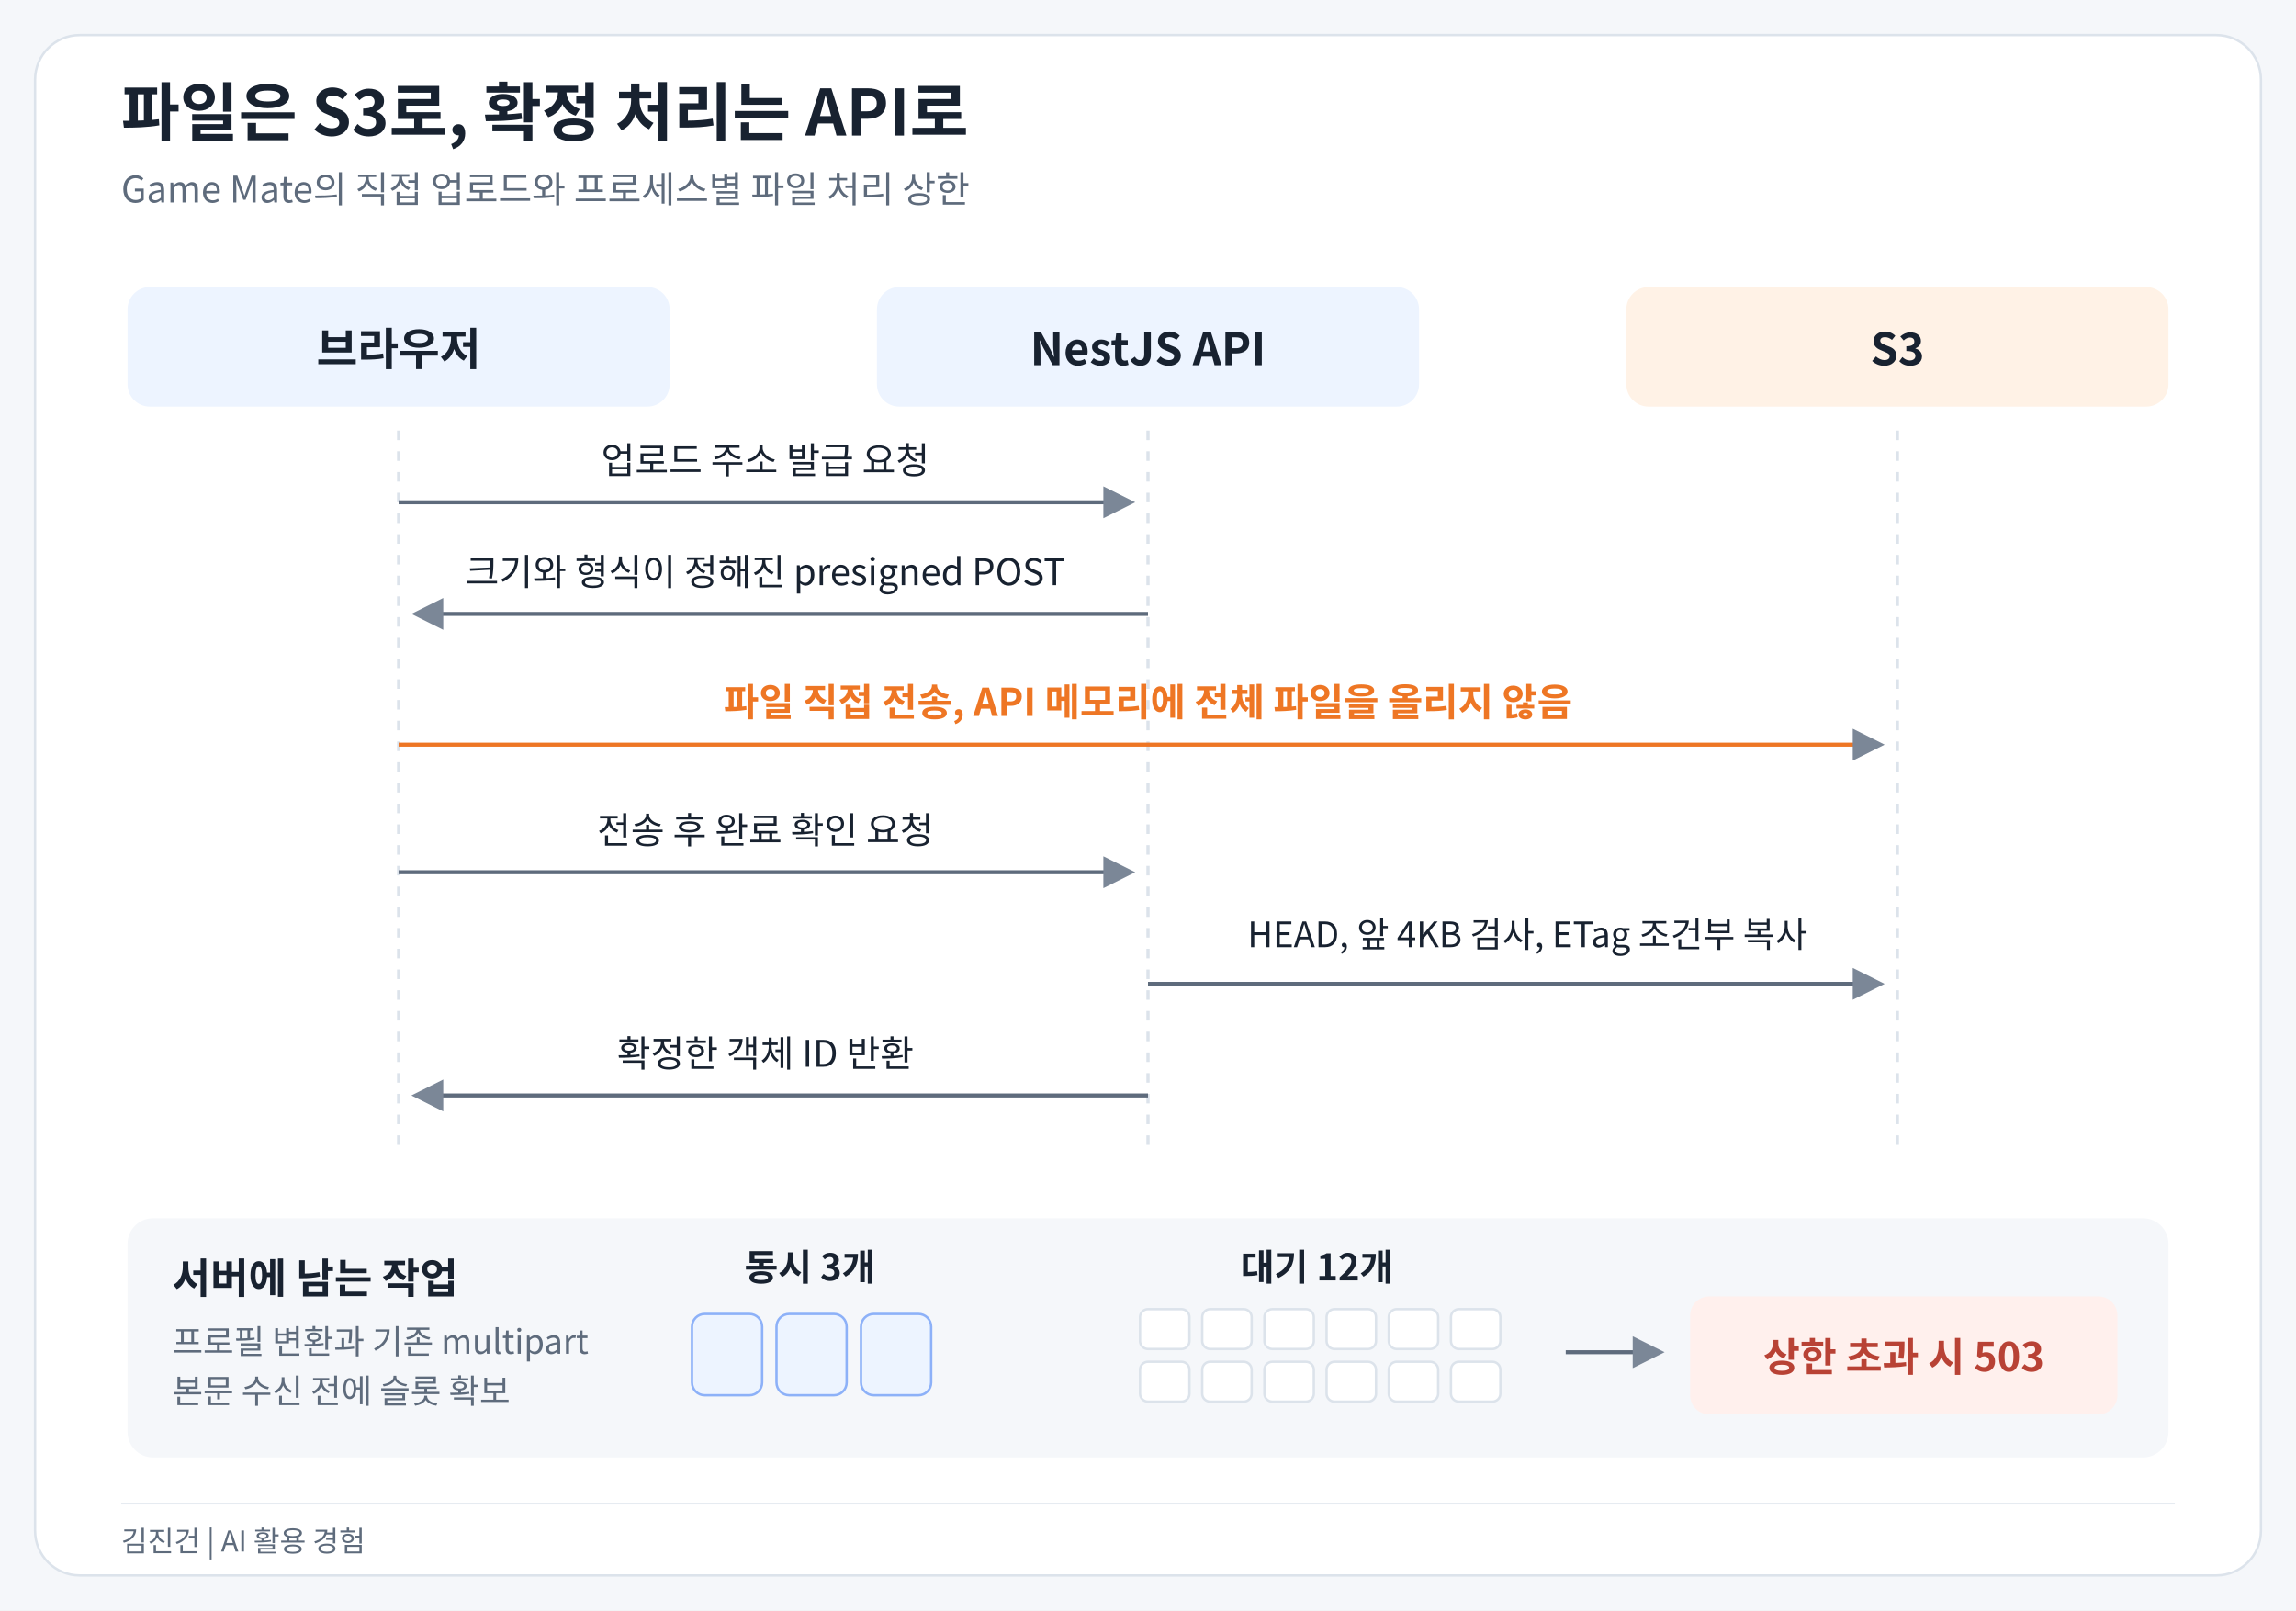
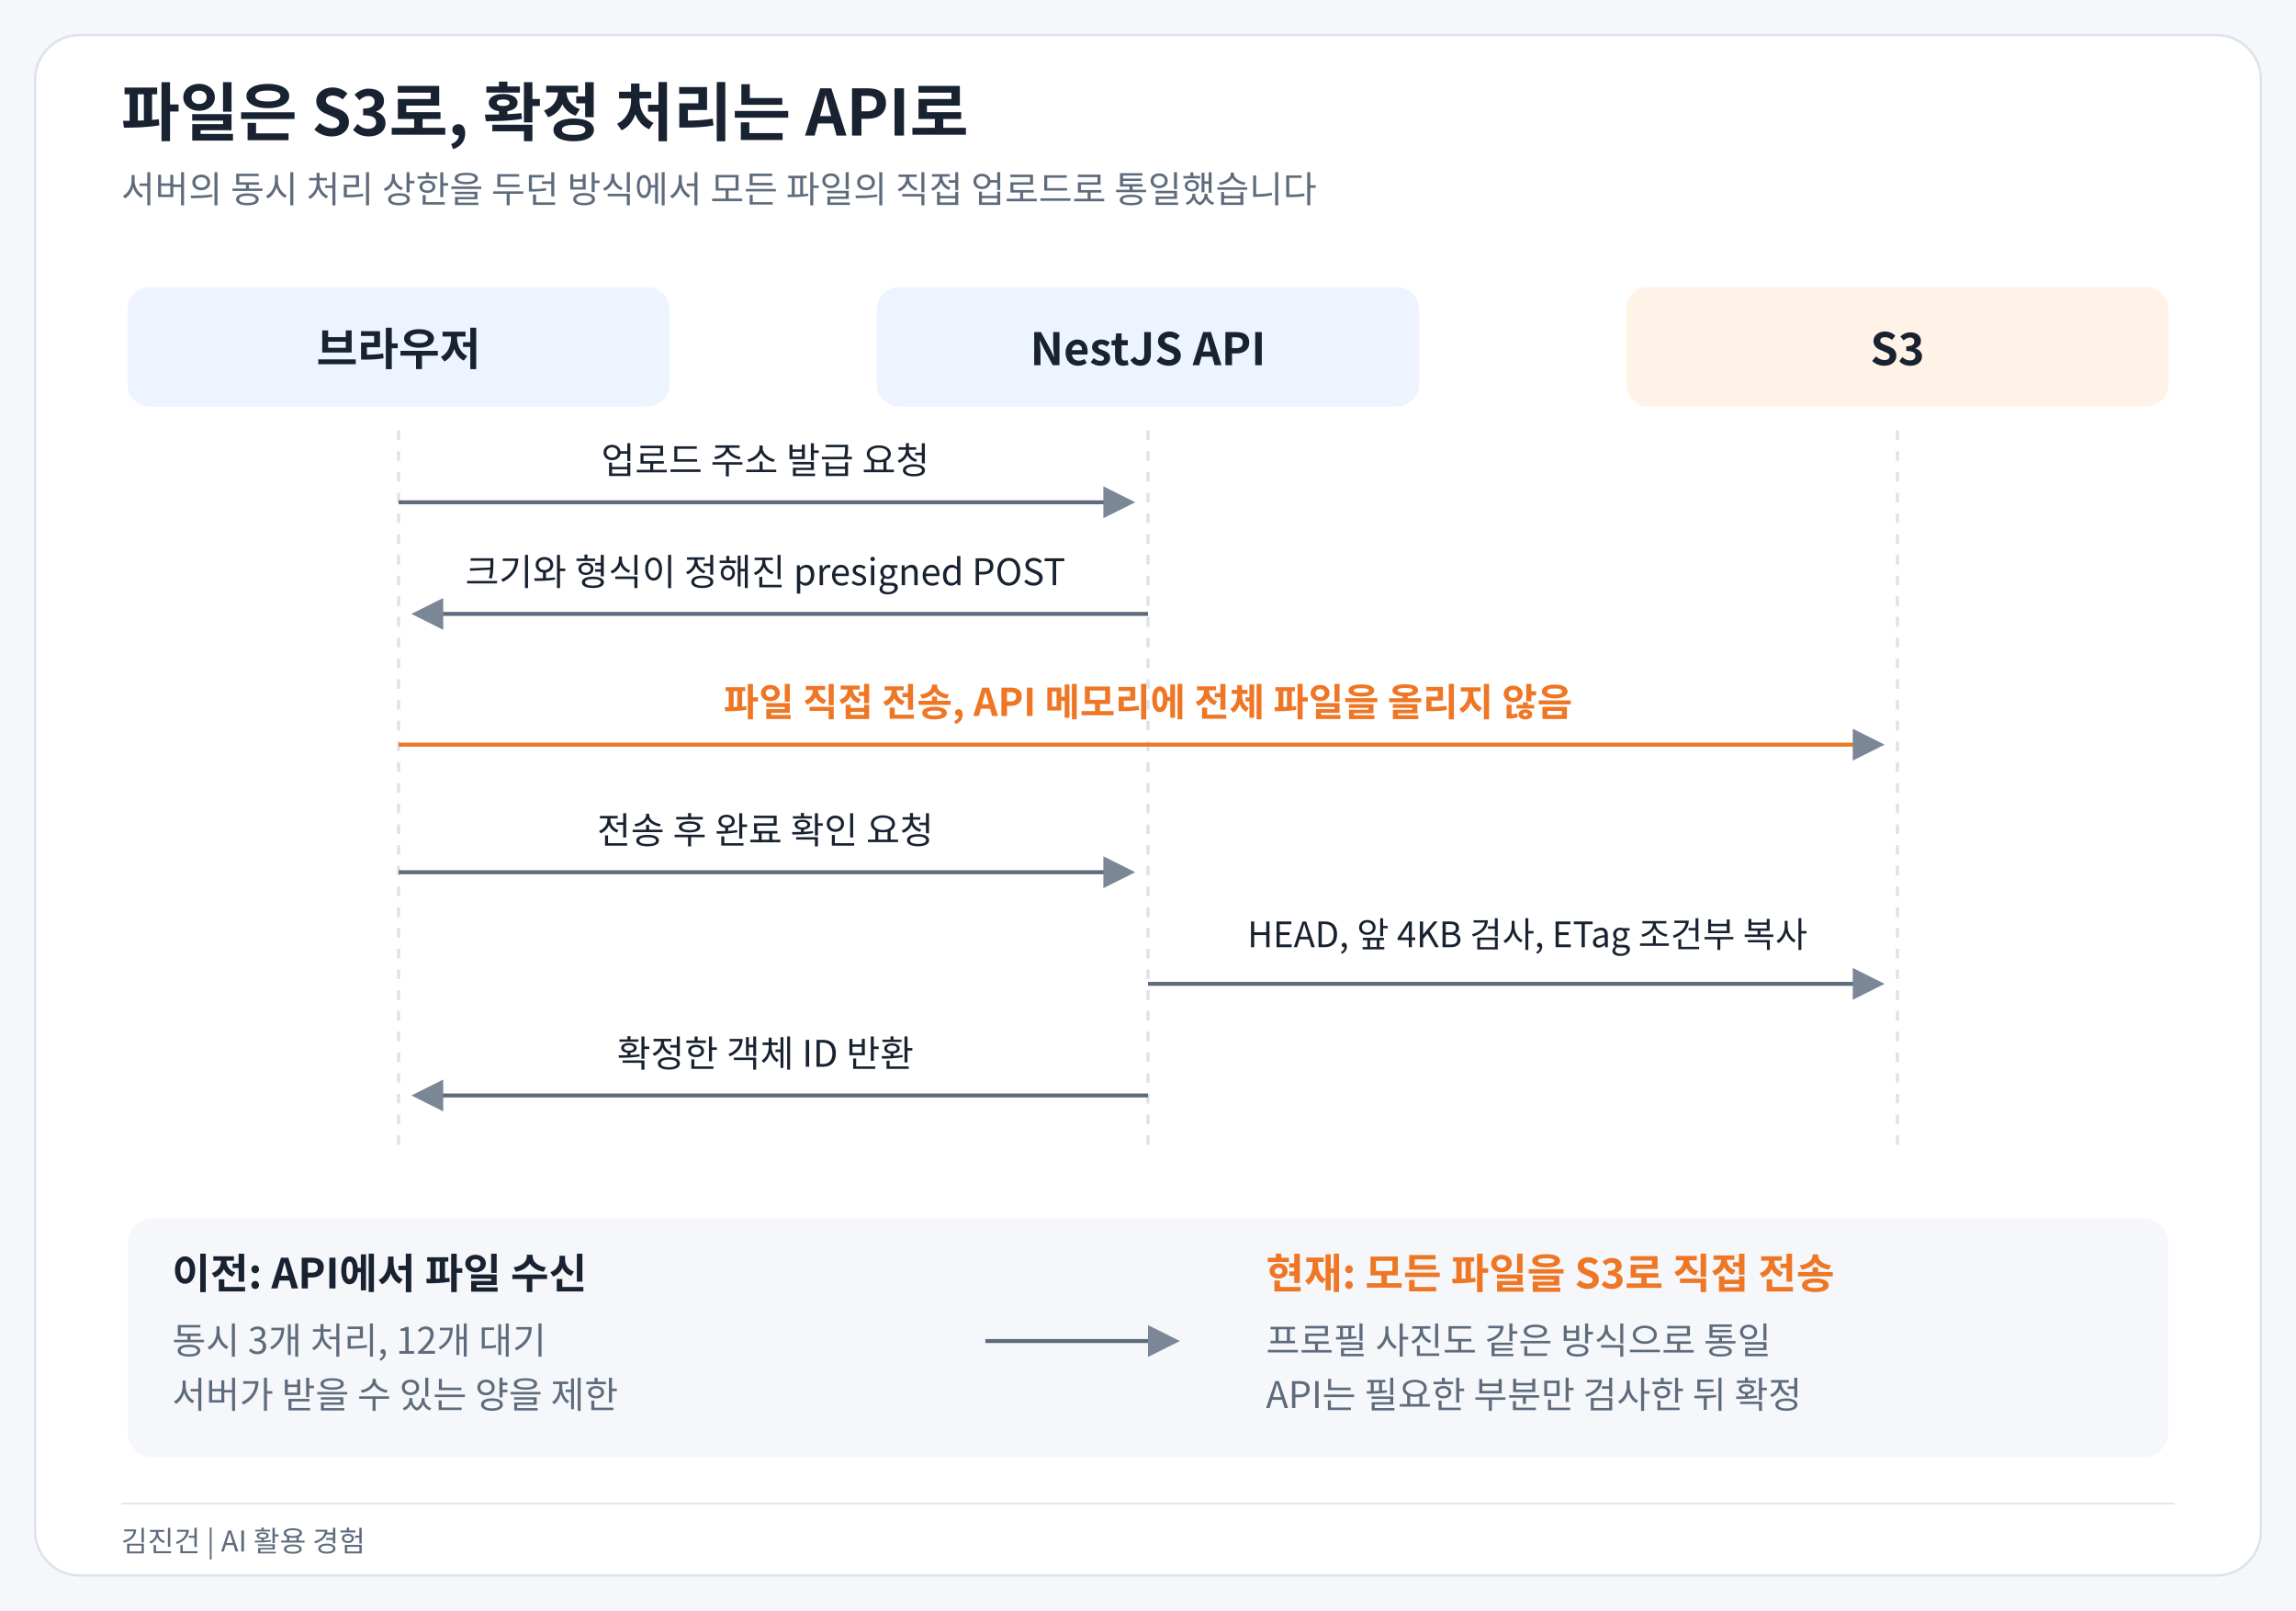
<svg xmlns="http://www.w3.org/2000/svg" width="1440" height="1010" viewBox="0 0 1440 1010" role="img" aria-label="파일은 S3로, 확정 처리는 API로">
  <defs>
    <marker id="arrow" viewBox="0 0 10 10" refX="8" refY="5" markerWidth="8" markerHeight="8" orient="auto-start-reverse">
      <path d="M 0 0 L 10 5 L 0 10 z" fill="#7b8797" />
    </marker>
  </defs>
  <style>text{font-family:'Apple SD Gothic Neo','Noto Sans CJK KR','Noto Sans KR',sans-serif}text{font-variant-numeric:tabular-nums}</style>
  <rect width="1440" height="1010" fill="#f5f7fa" />
  <rect x="22" y="22" width="1396" height="966" rx="28" fill="#ffffff" stroke="#dce3eb" stroke-width="1.5" />
  <text x="76" y="85" font-size="40" font-weight="700" fill="#182230" text-anchor="start">파일은 S3로, 확정 처리는 API로</text>
-   <text x="76" y="127" font-size="23" font-weight="400" fill="#5e6b7c" text-anchor="start">Game Mate의 직접 업로드와 프로세스별 파일 처리 상한</text>
+   <text x="76" y="127" font-size="23" font-weight="400" fill="#5e6b7c" text-anchor="start">서버의 동시 처리 상한을 두던 방식에서 모든 파일의 직접 업로드로 통일했습니다</text>
  <rect x="80" y="180" width="340" height="75" rx="14" fill="#edf4ff" stroke="none" stroke-width="1.5" />
  <text x="250" y="229" font-size="28" font-weight="700" fill="#182230" text-anchor="middle">브라우저</text>
  <rect x="550" y="180" width="340" height="75" rx="14" fill="#edf4ff" stroke="none" stroke-width="1.5" />
  <text x="720" y="229" font-size="28" font-weight="700" fill="#182230" text-anchor="middle">NestJS API</text>
  <rect x="1020" y="180" width="340" height="75" rx="14" fill="#fff2e6" stroke="none" stroke-width="1.5" />
  <text x="1190" y="229" font-size="28" font-weight="700" fill="#182230" text-anchor="middle">S3</text>
  <path d="M250 270 V720" stroke="#dce3eb" stroke-width="2" stroke-dasharray="6 7" />
  <path d="M720 270 V720" stroke="#dce3eb" stroke-width="2" stroke-dasharray="6 7" />
  <path d="M1190 270 V720" stroke="#dce3eb" stroke-width="2" stroke-dasharray="6 7" />
  <path d="M250 315 L708 315" fill="none" stroke="#5e6b7c" stroke-width="2.5" marker-end="url(#arrow)" />
  <text x="480" y="297" font-size="23" font-weight="400" fill="#182230" text-anchor="middle">업로드 주소 발급 요청</text>
  <path d="M720 385 L262 385" fill="none" stroke="#5e6b7c" stroke-width="2.5" marker-end="url(#arrow)" />
  <text x="480" y="367" font-size="23" font-weight="400" fill="#182230" text-anchor="middle">크기와 형식이 정해진 presigned POST</text>
  <path d="M250 467 L1178 467" fill="none" stroke="#ee7624" stroke-width="2.5" marker-end="url(#arrow)" />
  <text x="720" y="449" font-size="24" font-weight="600" fill="#ee7624" text-anchor="middle">파일 직접 전송, API 메모리에 전체 파일을 올리지 않음</text>
  <path d="M250 547 L708 547" fill="none" stroke="#5e6b7c" stroke-width="2.5" marker-end="url(#arrow)" />
  <text x="480" y="529" font-size="23" font-weight="400" fill="#182230" text-anchor="middle">전송 후 완료 확인 요청</text>
  <path d="M720 617 L1178 617" fill="none" stroke="#5e6b7c" stroke-width="2.5" marker-end="url(#arrow)" />
  <text x="958" y="594" font-size="22" font-weight="400" fill="#182230" text-anchor="middle">HEAD, 앞 4KB 검사, ETag 조건부 복사</text>
  <path d="M720 687 L262 687" fill="none" stroke="#5e6b7c" stroke-width="2.5" marker-end="url(#arrow)" />
  <text x="480" y="669" font-size="23" font-weight="400" fill="#182230" text-anchor="middle">확정한 객체 ID 반환</text>
  <rect x="80" y="764" width="1280" height="150" rx="16" fill="#f5f7fa" stroke="none" stroke-width="1.5" />
-   <text x="108" y="811" font-size="26" font-weight="700" fill="#182230" text-anchor="start">서버에 남는 작업</text>
-   <text x="108" y="849" font-size="21" font-weight="400" fill="#5e6b7c" text-anchor="start">프로필 변환과 기존 multipart</text>
-   <text x="108" y="880" font-size="21" font-weight="400" fill="#5e6b7c" text-anchor="start">본문 수신 전에 슬롯 확보</text>
-   <text x="508" y="803" font-size="23" font-weight="600" fill="#182230" text-anchor="middle">동시 3개</text>
-   <rect x="434" y="824" width="44" height="51" rx="8" fill="#edf4ff" stroke="#8db1f8" stroke-width="1.5" />
-   <rect x="487" y="824" width="44" height="51" rx="8" fill="#edf4ff" stroke="#8db1f8" stroke-width="1.5" />
-   <rect x="540" y="824" width="44" height="51" rx="8" fill="#edf4ff" stroke="#8db1f8" stroke-width="1.5" />
-   <text x="826" y="803" font-size="23" font-weight="600" fill="#182230" text-anchor="middle">대기 12개</text>
-   <rect x="715" y="821" width="31" height="25" rx="5" fill="#ffffff" stroke="#dce3eb" stroke-width="1.5" />
-   <rect x="754" y="821" width="31" height="25" rx="5" fill="#ffffff" stroke="#dce3eb" stroke-width="1.5" />
-   <rect x="793" y="821" width="31" height="25" rx="5" fill="#ffffff" stroke="#dce3eb" stroke-width="1.5" />
-   <rect x="832" y="821" width="31" height="25" rx="5" fill="#ffffff" stroke="#dce3eb" stroke-width="1.5" />
-   <rect x="871" y="821" width="31" height="25" rx="5" fill="#ffffff" stroke="#dce3eb" stroke-width="1.5" />
-   <rect x="910" y="821" width="31" height="25" rx="5" fill="#ffffff" stroke="#dce3eb" stroke-width="1.5" />
-   <rect x="715" y="854" width="31" height="25" rx="5" fill="#ffffff" stroke="#dce3eb" stroke-width="1.5" />
-   <rect x="754" y="854" width="31" height="25" rx="5" fill="#ffffff" stroke="#dce3eb" stroke-width="1.5" />
-   <rect x="793" y="854" width="31" height="25" rx="5" fill="#ffffff" stroke="#dce3eb" stroke-width="1.5" />
-   <rect x="832" y="854" width="31" height="25" rx="5" fill="#ffffff" stroke="#dce3eb" stroke-width="1.5" />
-   <rect x="871" y="854" width="31" height="25" rx="5" fill="#ffffff" stroke="#dce3eb" stroke-width="1.5" />
-   <rect x="910" y="854" width="31" height="25" rx="5" fill="#ffffff" stroke="#dce3eb" stroke-width="1.5" />
-   <path d="M982 848 L1040 848" fill="none" stroke="#5e6b7c" stroke-width="2.5" marker-end="url(#arrow)" />
-   <rect x="1060" y="813" width="268" height="74" rx="12" fill="#fff0ed" stroke="none" stroke-width="1.5" />
-   <text x="1194" y="860" font-size="25" font-weight="700" fill="#b84235" text-anchor="middle">상한 초과 시 503</text>
+   <text x="108" y="808" font-size="26" font-weight="700" fill="#182230" text-anchor="start">이전: API에서 파일 수신</text>
+   <text x="108" y="849" font-size="23" font-weight="400" fill="#5e6b7c" text-anchor="start">동시 3개 처리, 12개 대기</text>
+   <text x="108" y="883" font-size="23" font-weight="400" fill="#5e6b7c" text-anchor="start">서버가 받을 수 있는 양을 제한</text>
+   <path d="M618 841 L736 841" fill="none" stroke="#5e6b7c" stroke-width="2.5" marker-end="url(#arrow)" />
+   <text x="794" y="808" font-size="26" font-weight="700" fill="#ee7624" text-anchor="start">현재: 모든 파일을 S3로 직접 전송</text>
+   <text x="794" y="849" font-size="23" font-weight="400" fill="#5e6b7c" text-anchor="start">프로필 사진도 같은 방식으로 통일</text>
+   <text x="794" y="883" font-size="23" font-weight="400" fill="#5e6b7c" text-anchor="start">API는 필요한 부분만 검사한 뒤 확정</text>
  <path d="M76 943 H1364" stroke="#dce3eb" />
  <text x="76" y="973" font-size="18" font-weight="400" fill="#5e6b7c" text-anchor="start">김진건 | AI 활용 경험</text>
</svg>
